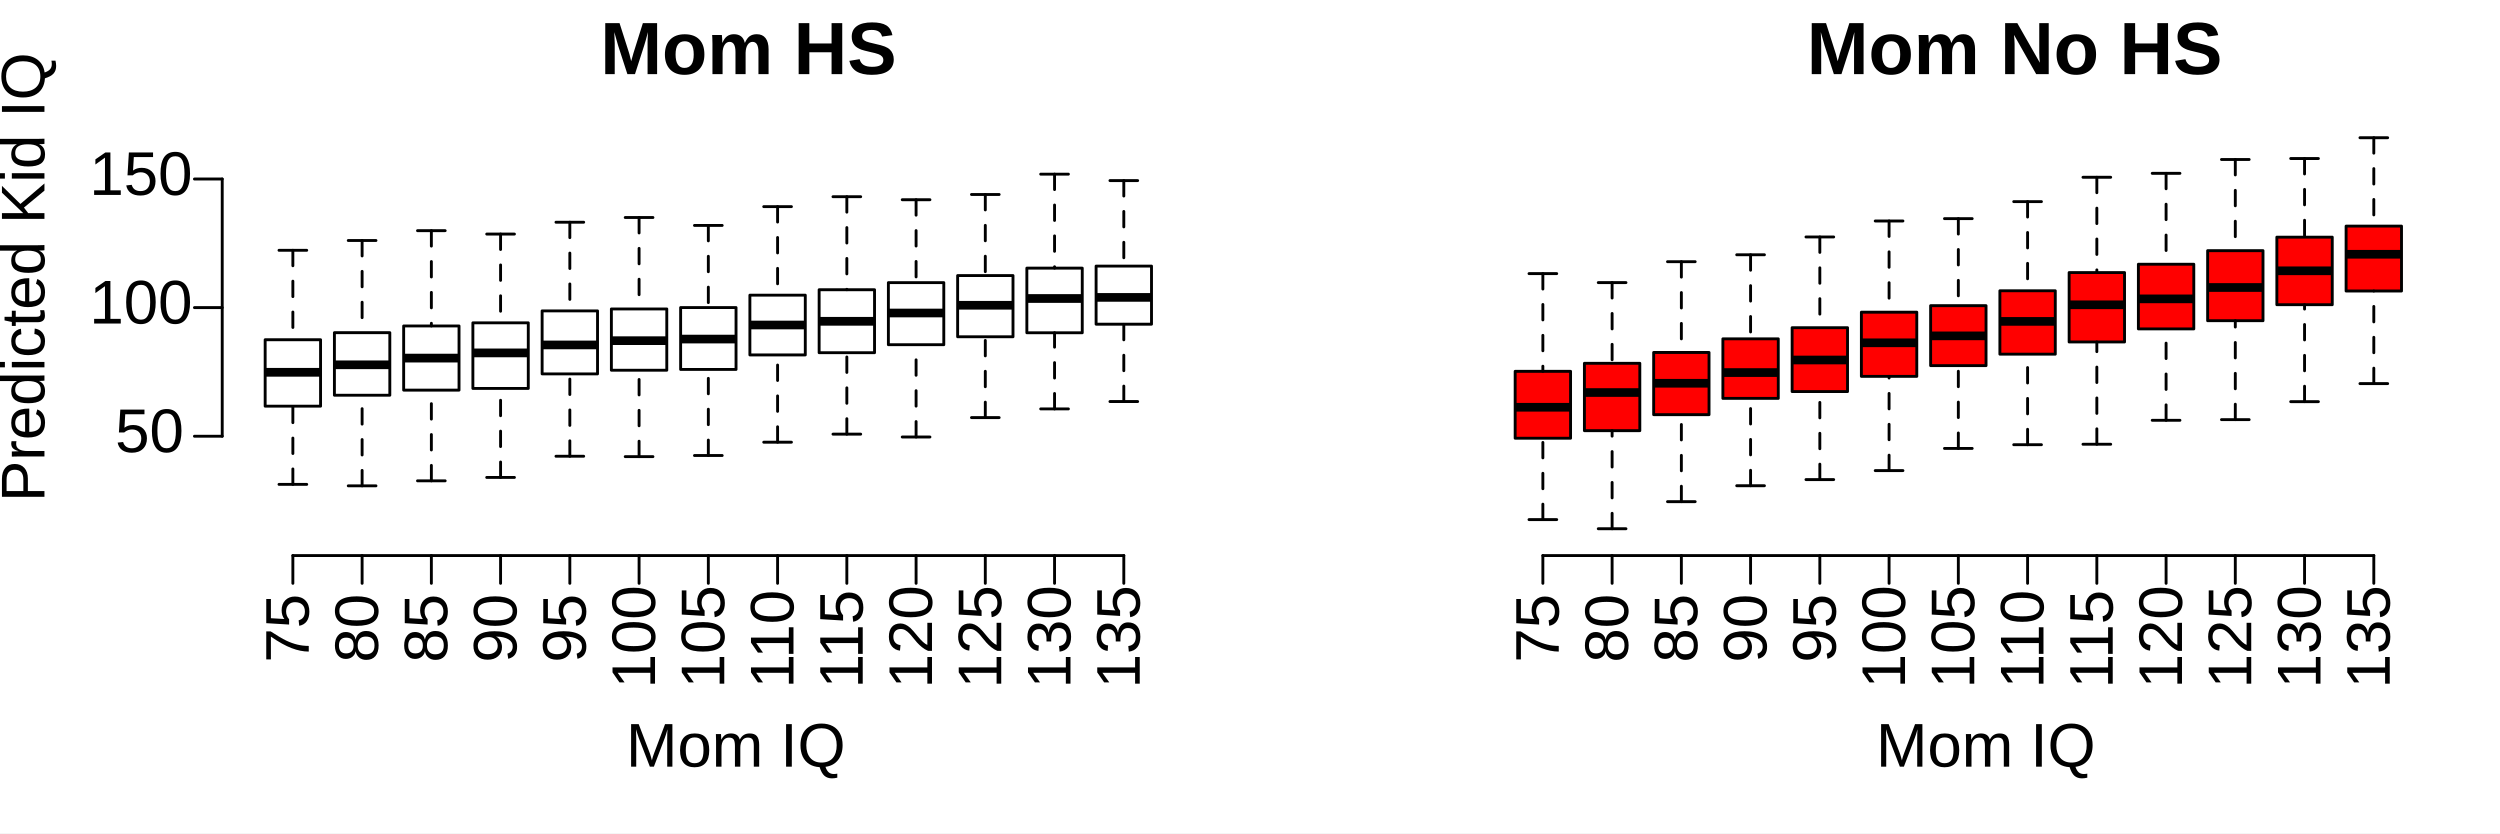
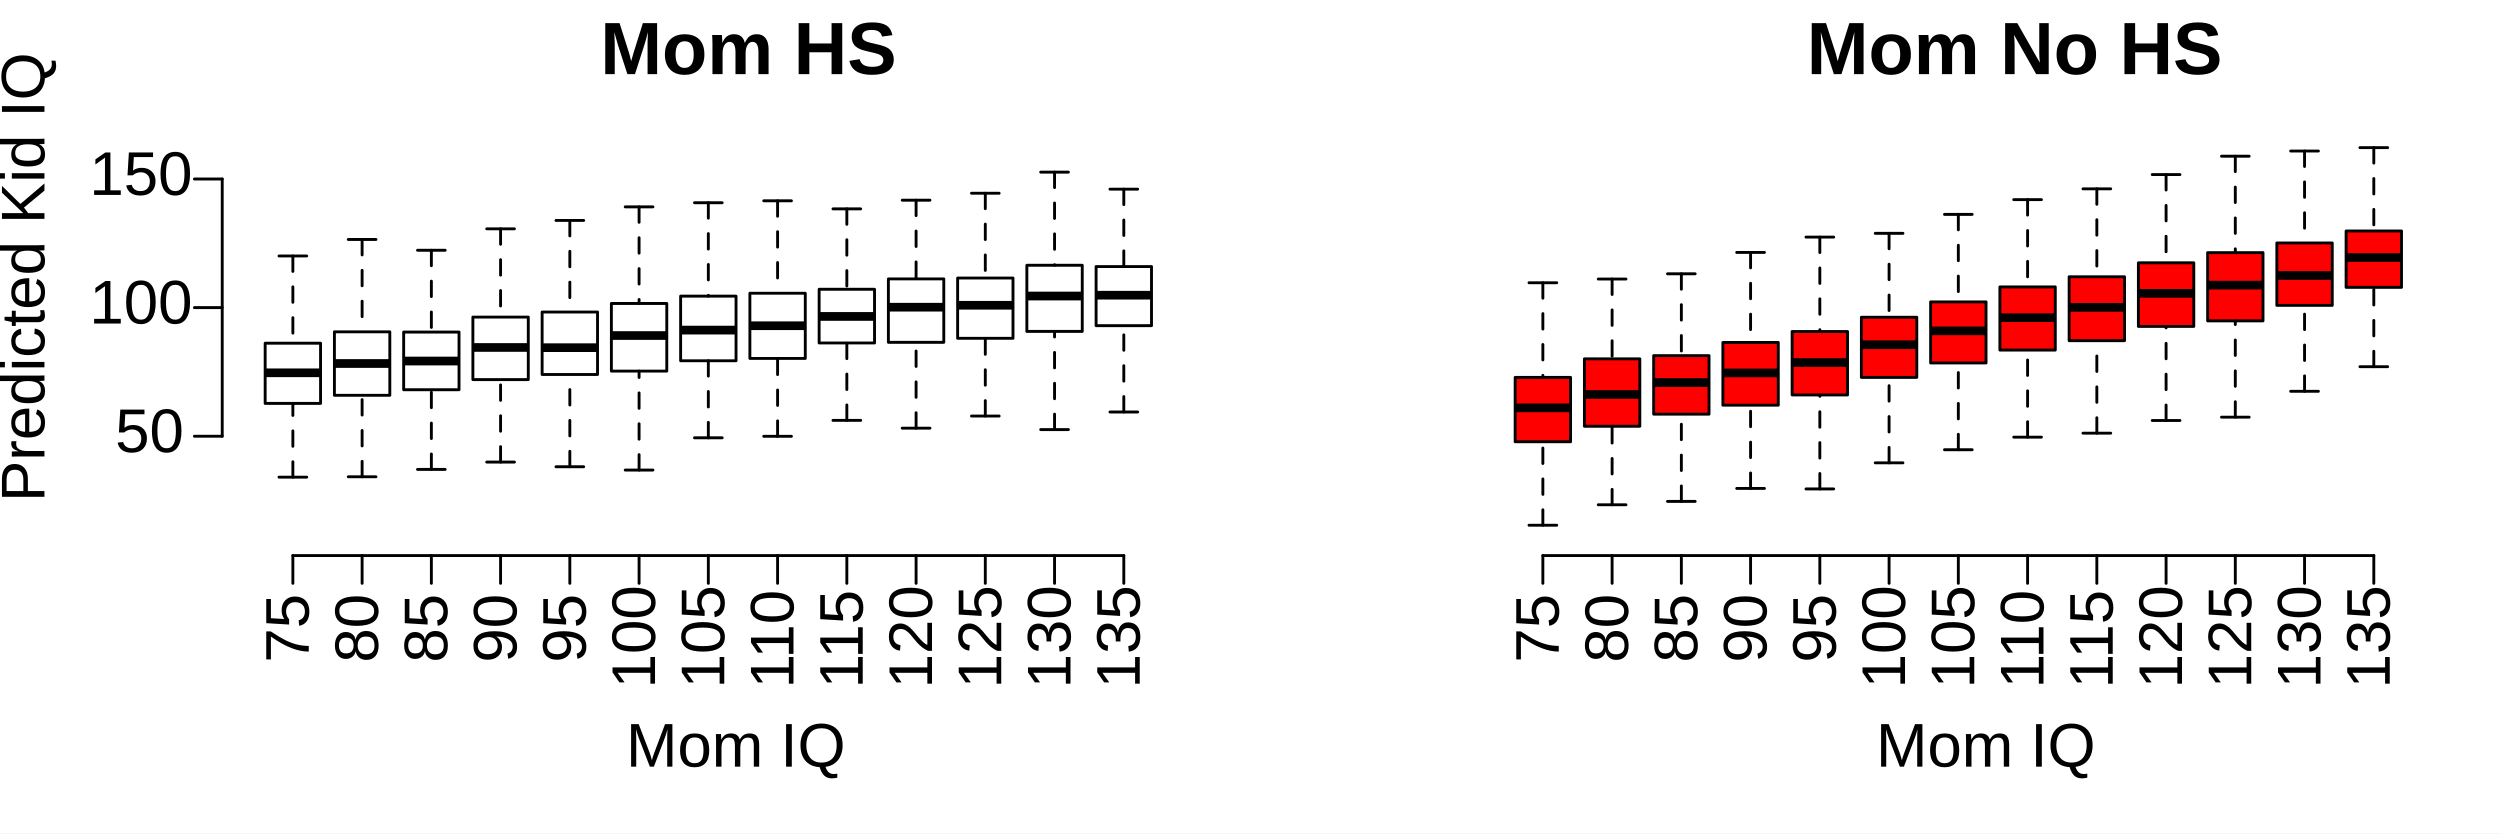
<svg xmlns="http://www.w3.org/2000/svg" viewBox="0 0 648.00 216.00">
  <defs>
    <style type="text/css">
    line, polyline, path, rect, circle {
      fill: none;
      stroke: #000000;
      stroke-linecap: round;
      stroke-linejoin: round;
      stroke-miterlimit: 10.00;
    }
  </style>
  </defs>
  <rect width="100%" height="100%" style="stroke: none; fill: #FFFFFF;" />
-   <line x1="68.73" y1="96.50" x2="83.09" y2="96.50" style="stroke-width: 2.25; stroke-linecap: butt;" />
-   <line x1="75.91" y1="125.55" x2="75.91" y2="105.28" style="stroke-width: 0.75; stroke-dasharray: 4,4;" />
-   <line x1="75.91" y1="64.88" x2="75.91" y2="88.06" style="stroke-width: 0.75; stroke-dasharray: 4,4;" />
-   <line x1="72.32" y1="125.55" x2="79.50" y2="125.55" style="stroke-width: 0.75;" />
-   <line x1="72.32" y1="64.88" x2="79.50" y2="64.88" style="stroke-width: 0.75;" />
-   <polyline points="68.73,105.28 83.09,105.28 83.09,88.06 68.73,88.06 68.73,105.28 " style="stroke-width: 0.75;" />
-   <line x1="86.68" y1="94.56" x2="101.04" y2="94.56" style="stroke-width: 2.25; stroke-linecap: butt;" />
-   <line x1="93.86" y1="125.93" x2="93.86" y2="102.44" style="stroke-width: 0.75; stroke-dasharray: 4,4;" />
-   <line x1="93.86" y1="62.34" x2="93.86" y2="86.23" style="stroke-width: 0.75; stroke-dasharray: 4,4;" />
-   <line x1="90.27" y1="125.93" x2="97.45" y2="125.93" style="stroke-width: 0.75;" />
-   <line x1="90.27" y1="62.34" x2="97.45" y2="62.34" style="stroke-width: 0.75;" />
-   <polyline points="86.68,102.44 101.04,102.44 101.04,86.23 86.68,86.23 86.68,102.44 " style="stroke-width: 0.75;" />
-   <line x1="104.63" y1="92.82" x2="118.98" y2="92.82" style="stroke-width: 2.25; stroke-linecap: butt;" />
-   <line x1="111.81" y1="124.63" x2="111.81" y2="101.12" style="stroke-width: 0.75; stroke-dasharray: 4,4;" />
-   <line x1="111.81" y1="59.79" x2="111.81" y2="84.49" style="stroke-width: 0.75; stroke-dasharray: 4,4;" />
-   <line x1="108.22" y1="124.63" x2="115.39" y2="124.63" style="stroke-width: 0.75;" />
-   <line x1="108.22" y1="59.79" x2="115.39" y2="59.79" style="stroke-width: 0.75;" />
-   <polyline points="104.63,101.12 118.98,101.12 118.98,84.49 104.63,84.49 104.63,101.12 " style="stroke-width: 0.75;" />
-   <line x1="122.57" y1="91.47" x2="136.93" y2="91.47" style="stroke-width: 2.25; stroke-linecap: butt;" />
-   <line x1="129.75" y1="123.75" x2="129.75" y2="100.68" style="stroke-width: 0.75; stroke-dasharray: 4,4;" />
-   <line x1="129.75" y1="60.67" x2="129.75" y2="83.68" style="stroke-width: 0.75; stroke-dasharray: 4,4;" />
-   <line x1="126.16" y1="123.75" x2="133.34" y2="123.75" style="stroke-width: 0.75;" />
-   <line x1="126.16" y1="60.67" x2="133.34" y2="60.67" style="stroke-width: 0.75;" />
-   <polyline points="122.57,100.68 136.93,100.68 136.93,83.68 122.57,83.68 122.57,100.68 " style="stroke-width: 0.75;" />
-   <line x1="140.52" y1="89.41" x2="154.88" y2="89.41" style="stroke-width: 2.25; stroke-linecap: butt;" />
-   <line x1="147.70" y1="118.26" x2="147.70" y2="96.91" style="stroke-width: 0.75; stroke-dasharray: 4,4;" />
-   <line x1="147.70" y1="57.60" x2="147.70" y2="80.58" style="stroke-width: 0.75; stroke-dasharray: 4,4;" />
-   <line x1="144.11" y1="118.26" x2="151.29" y2="118.26" style="stroke-width: 0.75;" />
-   <line x1="144.11" y1="57.60" x2="151.29" y2="57.60" style="stroke-width: 0.75;" />
-   <polyline points="140.52,96.91 154.88,96.91 154.88,80.58 140.52,80.58 140.52,96.91 " style="stroke-width: 0.75;" />
-   <line x1="158.47" y1="88.30" x2="172.83" y2="88.30" style="stroke-width: 2.25; stroke-linecap: butt;" />
-   <line x1="165.65" y1="118.36" x2="165.65" y2="95.96" style="stroke-width: 0.75; stroke-dasharray: 4,4;" />
-   <line x1="165.65" y1="56.38" x2="165.65" y2="80.08" style="stroke-width: 0.75; stroke-dasharray: 4,4;" />
-   <line x1="162.06" y1="118.36" x2="169.24" y2="118.36" style="stroke-width: 0.75;" />
-   <line x1="162.06" y1="56.38" x2="169.24" y2="56.38" style="stroke-width: 0.75;" />
-   <polyline points="158.47,95.96 172.83,95.96 172.83,80.08 158.47,80.08 158.47,95.96 " style="stroke-width: 0.75;" />
-   <line x1="176.42" y1="87.88" x2="190.78" y2="87.88" style="stroke-width: 2.25; stroke-linecap: butt;" />
-   <line x1="183.60" y1="118.07" x2="183.60" y2="95.76" style="stroke-width: 0.75; stroke-dasharray: 4,4;" />
-   <line x1="183.60" y1="58.43" x2="183.60" y2="79.72" style="stroke-width: 0.75; stroke-dasharray: 4,4;" />
-   <line x1="180.01" y1="118.07" x2="187.19" y2="118.07" style="stroke-width: 0.75;" />
-   <line x1="180.01" y1="58.43" x2="187.19" y2="58.43" style="stroke-width: 0.75;" />
-   <polyline points="176.42,95.76 190.78,95.76 190.78,79.72 176.42,79.72 176.42,95.76 " style="stroke-width: 0.75;" />
-   <line x1="194.37" y1="84.24" x2="208.73" y2="84.24" style="stroke-width: 2.25; stroke-linecap: butt;" />
-   <line x1="201.55" y1="114.62" x2="201.55" y2="92.00" style="stroke-width: 0.75; stroke-dasharray: 4,4;" />
-   <line x1="201.55" y1="53.56" x2="201.55" y2="76.51" style="stroke-width: 0.75; stroke-dasharray: 4,4;" />
-   <line x1="197.96" y1="114.62" x2="205.14" y2="114.62" style="stroke-width: 0.75;" />
-   <line x1="197.96" y1="53.56" x2="205.14" y2="53.56" style="stroke-width: 0.75;" />
-   <polyline points="194.37,92.00 208.73,92.00 208.73,76.51 194.37,76.51 194.37,92.00 " style="stroke-width: 0.75;" />
-   <line x1="212.32" y1="83.28" x2="226.68" y2="83.28" style="stroke-width: 2.25; stroke-linecap: butt;" />
-   <line x1="219.50" y1="112.53" x2="219.50" y2="91.42" style="stroke-width: 0.75; stroke-dasharray: 4,4;" />
-   <line x1="219.50" y1="50.99" x2="219.50" y2="75.10" style="stroke-width: 0.75; stroke-dasharray: 4,4;" />
-   <line x1="215.91" y1="112.53" x2="223.09" y2="112.53" style="stroke-width: 0.75;" />
-   <line x1="215.91" y1="50.99" x2="223.09" y2="50.99" style="stroke-width: 0.75;" />
-   <polyline points="212.32,91.42 226.68,91.42 226.68,75.10 212.32,75.10 212.32,91.42 " style="stroke-width: 0.75;" />
-   <line x1="230.27" y1="81.13" x2="244.63" y2="81.13" style="stroke-width: 2.25; stroke-linecap: butt;" />
-   <line x1="237.45" y1="113.27" x2="237.45" y2="89.35" style="stroke-width: 0.75; stroke-dasharray: 4,4;" />
-   <line x1="237.45" y1="51.77" x2="237.45" y2="73.26" style="stroke-width: 0.75; stroke-dasharray: 4,4;" />
-   <line x1="233.86" y1="113.27" x2="241.04" y2="113.27" style="stroke-width: 0.75;" />
-   <line x1="233.86" y1="51.77" x2="241.04" y2="51.77" style="stroke-width: 0.75;" />
-   <polyline points="230.27,89.35 244.63,89.35 244.63,73.26 230.27,73.26 230.27,89.35 " style="stroke-width: 0.75;" />
-   <line x1="248.22" y1="79.12" x2="262.57" y2="79.12" style="stroke-width: 2.25; stroke-linecap: butt;" />
-   <line x1="255.39" y1="108.24" x2="255.39" y2="87.29" style="stroke-width: 0.75; stroke-dasharray: 4,4;" />
-   <line x1="255.39" y1="50.41" x2="255.39" y2="71.43" style="stroke-width: 0.75; stroke-dasharray: 4,4;" />
-   <line x1="251.81" y1="108.24" x2="258.98" y2="108.24" style="stroke-width: 0.75;" />
-   <line x1="251.81" y1="50.41" x2="258.98" y2="50.41" style="stroke-width: 0.75;" />
-   <polyline points="248.22,87.29 262.57,87.29 262.57,71.43 248.22,71.43 248.22,87.29 " style="stroke-width: 0.75;" />
-   <line x1="266.16" y1="77.37" x2="280.52" y2="77.37" style="stroke-width: 2.25; stroke-linecap: butt;" />
-   <line x1="273.34" y1="105.99" x2="273.34" y2="86.25" style="stroke-width: 0.75; stroke-dasharray: 4,4;" />
-   <line x1="273.34" y1="45.14" x2="273.34" y2="69.50" style="stroke-width: 0.75; stroke-dasharray: 4,4;" />
-   <line x1="269.75" y1="105.99" x2="276.93" y2="105.99" style="stroke-width: 0.75;" />
-   <line x1="269.75" y1="45.14" x2="276.93" y2="45.14" style="stroke-width: 0.75;" />
-   <polyline points="266.16,86.25 280.52,86.25 280.52,69.50 266.16,69.50 266.16,86.25 " style="stroke-width: 0.75;" />
-   <line x1="284.11" y1="77.08" x2="298.47" y2="77.08" style="stroke-width: 2.25; stroke-linecap: butt;" />
-   <line x1="291.29" y1="104.08" x2="291.29" y2="84.03" style="stroke-width: 0.75; stroke-dasharray: 4,4;" />
-   <line x1="291.29" y1="46.81" x2="291.29" y2="68.97" style="stroke-width: 0.75; stroke-dasharray: 4,4;" />
-   <line x1="287.70" y1="104.08" x2="294.88" y2="104.08" style="stroke-width: 0.75;" />
-   <line x1="287.70" y1="46.81" x2="294.88" y2="46.81" style="stroke-width: 0.75;" />
-   <polyline points="284.11,84.03 298.47,84.03 298.47,68.97 284.11,68.97 284.11,84.03 " style="stroke-width: 0.75;" />
+   <line x1="68.73" y1="96.63" x2="83.09" y2="96.63" style="stroke-width: 2.25; stroke-linecap: butt;" />
+   <line x1="75.91" y1="123.68" x2="75.91" y2="104.56" style="stroke-width: 0.75; stroke-dasharray: 4,4;" />
+   <line x1="75.91" y1="66.35" x2="75.91" y2="88.96" style="stroke-width: 0.75; stroke-dasharray: 4,4;" />
+   <line x1="72.32" y1="123.68" x2="79.50" y2="123.68" style="stroke-width: 0.75;" />
+   <line x1="72.32" y1="66.35" x2="79.50" y2="66.35" style="stroke-width: 0.75;" />
+   <polyline points="68.73,104.56 83.09,104.56 83.09,88.96 68.73,88.96 68.73,104.56 " style="stroke-width: 0.75;" />
+   <line x1="86.68" y1="94.22" x2="101.04" y2="94.22" style="stroke-width: 2.25; stroke-linecap: butt;" />
+   <line x1="93.86" y1="123.58" x2="93.86" y2="102.46" style="stroke-width: 0.75; stroke-dasharray: 4,4;" />
+   <line x1="93.86" y1="62.07" x2="93.86" y2="86.01" style="stroke-width: 0.75; stroke-dasharray: 4,4;" />
+   <line x1="90.27" y1="123.58" x2="97.45" y2="123.58" style="stroke-width: 0.75;" />
+   <line x1="90.27" y1="62.07" x2="97.45" y2="62.07" style="stroke-width: 0.75;" />
+   <polyline points="86.68,102.46 101.04,102.46 101.04,86.01 86.68,86.01 86.68,102.46 " style="stroke-width: 0.75;" />
+   <line x1="104.63" y1="93.58" x2="118.98" y2="93.58" style="stroke-width: 2.25; stroke-linecap: butt;" />
+   <line x1="111.81" y1="121.67" x2="111.81" y2="101.02" style="stroke-width: 0.75; stroke-dasharray: 4,4;" />
+   <line x1="111.81" y1="64.87" x2="111.81" y2="86.07" style="stroke-width: 0.75; stroke-dasharray: 4,4;" />
+   <line x1="108.22" y1="121.67" x2="115.39" y2="121.67" style="stroke-width: 0.75;" />
+   <line x1="108.22" y1="64.87" x2="115.39" y2="64.87" style="stroke-width: 0.75;" />
+   <polyline points="104.63,101.02 118.98,101.02 118.98,86.07 104.63,86.07 104.63,101.02 " style="stroke-width: 0.75;" />
+   <line x1="122.57" y1="90.06" x2="136.93" y2="90.06" style="stroke-width: 2.25; stroke-linecap: butt;" />
+   <line x1="129.75" y1="119.77" x2="129.75" y2="98.39" style="stroke-width: 0.75; stroke-dasharray: 4,4;" />
+   <line x1="129.75" y1="59.31" x2="129.75" y2="82.19" style="stroke-width: 0.75; stroke-dasharray: 4,4;" />
+   <line x1="126.16" y1="119.77" x2="133.34" y2="119.77" style="stroke-width: 0.75;" />
+   <line x1="126.16" y1="59.31" x2="133.34" y2="59.31" style="stroke-width: 0.75;" />
+   <polyline points="122.57,98.39 136.93,98.39 136.93,82.19 122.57,82.19 122.57,98.39 " style="stroke-width: 0.75;" />
+   <line x1="140.52" y1="90.12" x2="154.88" y2="90.12" style="stroke-width: 2.25; stroke-linecap: butt;" />
+   <line x1="147.70" y1="120.98" x2="147.70" y2="97.07" style="stroke-width: 0.75; stroke-dasharray: 4,4;" />
+   <line x1="147.70" y1="57.14" x2="147.70" y2="80.88" style="stroke-width: 0.75; stroke-dasharray: 4,4;" />
+   <line x1="144.11" y1="120.98" x2="151.29" y2="120.98" style="stroke-width: 0.75;" />
+   <line x1="144.11" y1="57.14" x2="151.29" y2="57.14" style="stroke-width: 0.75;" />
+   <polyline points="140.52,97.07 154.88,97.07 154.88,80.88 140.52,80.88 140.52,97.07 " style="stroke-width: 0.75;" />
+   <line x1="158.47" y1="86.97" x2="172.83" y2="86.97" style="stroke-width: 2.25; stroke-linecap: butt;" />
+   <line x1="165.65" y1="121.84" x2="165.65" y2="96.19" style="stroke-width: 0.75; stroke-dasharray: 4,4;" />
+   <line x1="165.65" y1="53.62" x2="165.65" y2="78.66" style="stroke-width: 0.75; stroke-dasharray: 4,4;" />
+   <line x1="162.06" y1="121.84" x2="169.24" y2="121.84" style="stroke-width: 0.75;" />
+   <line x1="162.06" y1="53.62" x2="169.24" y2="53.62" style="stroke-width: 0.75;" />
+   <polyline points="158.47,96.19 172.83,96.19 172.83,78.66 158.47,78.66 158.47,96.19 " style="stroke-width: 0.75;" />
+   <line x1="176.42" y1="85.56" x2="190.78" y2="85.56" style="stroke-width: 2.25; stroke-linecap: butt;" />
+   <line x1="183.60" y1="113.48" x2="183.60" y2="93.51" style="stroke-width: 0.75; stroke-dasharray: 4,4;" />
+   <line x1="183.60" y1="52.55" x2="183.60" y2="76.76" style="stroke-width: 0.75; stroke-dasharray: 4,4;" />
+   <line x1="180.01" y1="113.48" x2="187.19" y2="113.48" style="stroke-width: 0.75;" />
+   <line x1="180.01" y1="52.55" x2="187.19" y2="52.55" style="stroke-width: 0.75;" />
+   <polyline points="176.42,93.51 190.78,93.51 190.78,76.76 176.42,76.76 176.42,93.51 " style="stroke-width: 0.75;" />
+   <line x1="194.37" y1="84.43" x2="208.73" y2="84.43" style="stroke-width: 2.25; stroke-linecap: butt;" />
+   <line x1="201.55" y1="113.09" x2="201.55" y2="92.91" style="stroke-width: 0.75; stroke-dasharray: 4,4;" />
+   <line x1="201.55" y1="52.05" x2="201.55" y2="76.01" style="stroke-width: 0.75; stroke-dasharray: 4,4;" />
+   <line x1="197.96" y1="113.09" x2="205.14" y2="113.09" style="stroke-width: 0.75;" />
+   <line x1="197.96" y1="52.05" x2="205.14" y2="52.05" style="stroke-width: 0.75;" />
+   <polyline points="194.37,92.91 208.73,92.91 208.73,76.01 194.37,76.01 194.37,92.91 " style="stroke-width: 0.75;" />
+   <line x1="212.32" y1="82.02" x2="226.68" y2="82.02" style="stroke-width: 2.25; stroke-linecap: butt;" />
+   <line x1="219.50" y1="108.96" x2="219.50" y2="88.90" style="stroke-width: 0.75; stroke-dasharray: 4,4;" />
+   <line x1="219.50" y1="54.14" x2="219.50" y2="74.98" style="stroke-width: 0.75; stroke-dasharray: 4,4;" />
+   <line x1="215.91" y1="108.96" x2="223.09" y2="108.96" style="stroke-width: 0.75;" />
+   <line x1="215.91" y1="54.14" x2="223.09" y2="54.14" style="stroke-width: 0.75;" />
+   <polyline points="212.32,88.90 226.68,88.90 226.68,74.98 212.32,74.98 212.32,88.90 " style="stroke-width: 0.75;" />
+   <line x1="230.27" y1="79.63" x2="244.63" y2="79.63" style="stroke-width: 2.25; stroke-linecap: butt;" />
+   <line x1="237.45" y1="110.98" x2="237.45" y2="88.73" style="stroke-width: 0.75; stroke-dasharray: 4,4;" />
+   <line x1="237.45" y1="51.89" x2="237.45" y2="72.29" style="stroke-width: 0.75; stroke-dasharray: 4,4;" />
+   <line x1="233.86" y1="110.98" x2="241.04" y2="110.98" style="stroke-width: 0.75;" />
+   <line x1="233.86" y1="51.89" x2="241.04" y2="51.89" style="stroke-width: 0.75;" />
+   <polyline points="230.27,88.73 244.63,88.73 244.63,72.29 230.27,72.29 230.27,88.73 " style="stroke-width: 0.75;" />
+   <line x1="248.22" y1="79.13" x2="262.57" y2="79.13" style="stroke-width: 2.25; stroke-linecap: butt;" />
+   <line x1="255.39" y1="107.84" x2="255.39" y2="87.69" style="stroke-width: 0.75; stroke-dasharray: 4,4;" />
+   <line x1="255.39" y1="50.09" x2="255.39" y2="72.07" style="stroke-width: 0.75; stroke-dasharray: 4,4;" />
+   <line x1="251.81" y1="107.84" x2="258.98" y2="107.84" style="stroke-width: 0.75;" />
+   <line x1="251.81" y1="50.09" x2="258.98" y2="50.09" style="stroke-width: 0.75;" />
+   <polyline points="248.22,87.69 262.57,87.69 262.57,72.07 248.22,72.07 248.22,87.69 " style="stroke-width: 0.75;" />
+   <line x1="266.16" y1="76.73" x2="280.52" y2="76.73" style="stroke-width: 2.25; stroke-linecap: butt;" />
+   <line x1="273.34" y1="111.35" x2="273.34" y2="85.90" style="stroke-width: 0.75; stroke-dasharray: 4,4;" />
+   <line x1="273.34" y1="44.62" x2="273.34" y2="68.76" style="stroke-width: 0.75; stroke-dasharray: 4,4;" />
+   <line x1="269.75" y1="111.35" x2="276.93" y2="111.35" style="stroke-width: 0.75;" />
+   <line x1="269.75" y1="44.62" x2="276.93" y2="44.62" style="stroke-width: 0.75;" />
+   <polyline points="266.16,85.90 280.52,85.90 280.52,68.76 266.16,68.76 266.16,85.90 " style="stroke-width: 0.75;" />
+   <line x1="284.11" y1="76.51" x2="298.47" y2="76.51" style="stroke-width: 2.25; stroke-linecap: butt;" />
+   <line x1="291.29" y1="106.79" x2="291.29" y2="84.41" style="stroke-width: 0.75; stroke-dasharray: 4,4;" />
+   <line x1="291.29" y1="49.03" x2="291.29" y2="69.09" style="stroke-width: 0.75; stroke-dasharray: 4,4;" />
+   <line x1="287.70" y1="106.79" x2="294.88" y2="106.79" style="stroke-width: 0.75;" />
+   <line x1="287.70" y1="49.03" x2="294.88" y2="49.03" style="stroke-width: 0.75;" />
+   <polyline points="284.11,84.41 298.47,84.41 298.47,69.09 284.11,69.09 284.11,84.41 " style="stroke-width: 0.75;" />
  <text x="155.60" y="19.21" style="font-size: 14.40pt; font-weight: bold; font-family: Arial;">Mom HS</text>
  <text x="162.27" y="198.72" style="font-size: 12.00pt; font-family: Arial;">Mom IQ</text>
  <text transform="translate(11.52,130.09) rotate(-90)" style="font-size: 12.00pt; font-family: Arial;">Predicted Kid IQ</text>
  <line x1="75.91" y1="144.00" x2="291.29" y2="144.00" style="stroke-width: 0.75;" />
  <line x1="75.91" y1="144.00" x2="75.91" y2="151.20" style="stroke-width: 0.75;" />
  <line x1="93.86" y1="144.00" x2="93.86" y2="151.20" style="stroke-width: 0.75;" />
  <line x1="111.81" y1="144.00" x2="111.81" y2="151.20" style="stroke-width: 0.75;" />
  <line x1="129.75" y1="144.00" x2="129.75" y2="151.20" style="stroke-width: 0.75;" />
  <line x1="147.70" y1="144.00" x2="147.70" y2="151.20" style="stroke-width: 0.75;" />
  <line x1="165.65" y1="144.00" x2="165.65" y2="151.20" style="stroke-width: 0.75;" />
  <line x1="183.60" y1="144.00" x2="183.60" y2="151.20" style="stroke-width: 0.75;" />
  <line x1="201.55" y1="144.00" x2="201.55" y2="151.20" style="stroke-width: 0.75;" />
  <line x1="219.50" y1="144.00" x2="219.50" y2="151.20" style="stroke-width: 0.75;" />
  <line x1="237.45" y1="144.00" x2="237.45" y2="151.20" style="stroke-width: 0.75;" />
  <line x1="255.39" y1="144.00" x2="255.39" y2="151.20" style="stroke-width: 0.75;" />
  <line x1="273.34" y1="144.00" x2="273.34" y2="151.20" style="stroke-width: 0.75;" />
  <line x1="291.29" y1="144.00" x2="291.29" y2="151.20" style="stroke-width: 0.75;" />
  <text transform="translate(80.03,171.75) rotate(-90)" style="font-size: 12.00pt; font-family: Arial;">75</text>
  <text transform="translate(97.98,171.75) rotate(-90)" style="font-size: 12.00pt; font-family: Arial;">80</text>
  <text transform="translate(115.93,171.75) rotate(-90)" style="font-size: 12.00pt; font-family: Arial;">85</text>
  <text transform="translate(133.88,171.75) rotate(-90)" style="font-size: 12.00pt; font-family: Arial;">90</text>
  <text transform="translate(151.83,171.75) rotate(-90)" style="font-size: 12.00pt; font-family: Arial;">95</text>
  <text transform="translate(169.78,178.42) rotate(-90)" style="font-size: 12.00pt; font-family: Arial;">100</text>
  <text transform="translate(187.73,178.42) rotate(-90)" style="font-size: 12.00pt; font-family: Arial;">105</text>
  <text transform="translate(205.67,178.42) rotate(-90)" style="font-size: 12.00pt; font-family: Arial;">110</text>
  <text transform="translate(223.62,178.42) rotate(-90)" style="font-size: 12.00pt; font-family: Arial;">115</text>
  <text transform="translate(241.57,178.42) rotate(-90)" style="font-size: 12.00pt; font-family: Arial;">120</text>
  <text transform="translate(259.52,178.42) rotate(-90)" style="font-size: 12.00pt; font-family: Arial;">125</text>
  <text transform="translate(277.47,178.42) rotate(-90)" style="font-size: 12.00pt; font-family: Arial;">130</text>
  <text transform="translate(295.42,178.42) rotate(-90)" style="font-size: 12.00pt; font-family: Arial;">135</text>
  <line x1="57.60" y1="113.07" x2="57.60" y2="46.40" style="stroke-width: 0.75;" />
  <line x1="57.60" y1="113.07" x2="50.40" y2="113.07" style="stroke-width: 0.75;" />
  <line x1="57.60" y1="79.73" x2="50.40" y2="79.73" style="stroke-width: 0.75;" />
  <line x1="57.60" y1="46.40" x2="50.40" y2="46.40" style="stroke-width: 0.75;" />
  <text x="29.85" y="117.19" style="font-size: 12.00pt; font-family: Arial;">50</text>
  <text x="23.18" y="83.86" style="font-size: 12.00pt; font-family: Arial;">100</text>
  <text x="23.18" y="50.53" style="font-size: 12.00pt; font-family: Arial;">150</text>
-   <polyline points="392.73,113.59 407.09,113.59 407.09,96.25 392.73,96.25 " style="stroke-width: 0.75; stroke: none; fill: #FF0000;" />
-   <line x1="392.73" y1="105.57" x2="407.09" y2="105.57" style="stroke-width: 2.25; stroke-linecap: butt;" />
-   <line x1="399.91" y1="134.68" x2="399.91" y2="113.59" style="stroke-width: 0.75; stroke-dasharray: 4,4;" />
-   <line x1="399.91" y1="70.92" x2="399.91" y2="96.25" style="stroke-width: 0.75; stroke-dasharray: 4,4;" />
-   <line x1="396.32" y1="134.68" x2="403.50" y2="134.68" style="stroke-width: 0.75;" />
-   <line x1="396.32" y1="70.92" x2="403.50" y2="70.92" style="stroke-width: 0.75;" />
-   <polyline points="392.73,113.59 407.09,113.59 407.09,96.25 392.73,96.25 392.73,113.59 " style="stroke-width: 0.75;" />
-   <polyline points="410.68,111.63 425.04,111.63 425.04,94.17 410.68,94.17 " style="stroke-width: 0.75; stroke: none; fill: #FF0000;" />
-   <line x1="410.68" y1="101.74" x2="425.04" y2="101.74" style="stroke-width: 2.25; stroke-linecap: butt;" />
-   <line x1="417.86" y1="137.05" x2="417.86" y2="111.63" style="stroke-width: 0.75; stroke-dasharray: 4,4;" />
-   <line x1="417.86" y1="73.25" x2="417.86" y2="94.17" style="stroke-width: 0.75; stroke-dasharray: 4,4;" />
-   <line x1="414.27" y1="137.05" x2="421.45" y2="137.05" style="stroke-width: 0.75;" />
-   <line x1="414.27" y1="73.25" x2="421.45" y2="73.25" style="stroke-width: 0.75;" />
-   <polyline points="410.68,111.63 425.04,111.63 425.04,94.17 410.68,94.17 410.68,111.63 " style="stroke-width: 0.75;" />
-   <polyline points="428.63,107.48 442.98,107.48 442.98,91.36 428.63,91.36 " style="stroke-width: 0.75; stroke: none; fill: #FF0000;" />
-   <line x1="428.63" y1="99.35" x2="442.98" y2="99.35" style="stroke-width: 2.25; stroke-linecap: butt;" />
-   <line x1="435.81" y1="130.03" x2="435.81" y2="107.48" style="stroke-width: 0.75; stroke-dasharray: 4,4;" />
-   <line x1="435.81" y1="67.83" x2="435.81" y2="91.36" style="stroke-width: 0.75; stroke-dasharray: 4,4;" />
-   <line x1="432.22" y1="130.03" x2="439.39" y2="130.03" style="stroke-width: 0.75;" />
-   <line x1="432.22" y1="67.83" x2="439.39" y2="67.83" style="stroke-width: 0.75;" />
-   <polyline points="428.63,107.48 442.98,107.48 442.98,91.36 428.63,91.36 428.63,107.48 " style="stroke-width: 0.75;" />
-   <polyline points="446.57,103.26 460.93,103.26 460.93,87.83 446.57,87.83 " style="stroke-width: 0.75; stroke: none; fill: #FF0000;" />
-   <line x1="446.57" y1="96.57" x2="460.93" y2="96.57" style="stroke-width: 2.25; stroke-linecap: butt;" />
-   <line x1="453.75" y1="125.90" x2="453.75" y2="103.26" style="stroke-width: 0.75; stroke-dasharray: 4,4;" />
-   <line x1="453.75" y1="66.04" x2="453.75" y2="87.83" style="stroke-width: 0.75; stroke-dasharray: 4,4;" />
-   <line x1="450.16" y1="125.90" x2="457.34" y2="125.90" style="stroke-width: 0.75;" />
-   <line x1="450.16" y1="66.04" x2="457.34" y2="66.04" style="stroke-width: 0.75;" />
-   <polyline points="446.57,103.26 460.93,103.26 460.93,87.83 446.57,87.83 446.57,103.26 " style="stroke-width: 0.75;" />
-   <polyline points="464.52,101.49 478.88,101.49 478.88,84.94 464.52,84.94 " style="stroke-width: 0.75; stroke: none; fill: #FF0000;" />
-   <line x1="464.52" y1="93.31" x2="478.88" y2="93.31" style="stroke-width: 2.25; stroke-linecap: butt;" />
-   <line x1="471.70" y1="124.31" x2="471.70" y2="101.49" style="stroke-width: 0.75; stroke-dasharray: 4,4;" />
-   <line x1="471.70" y1="61.42" x2="471.70" y2="84.94" style="stroke-width: 0.75; stroke-dasharray: 4,4;" />
-   <line x1="468.11" y1="124.31" x2="475.29" y2="124.31" style="stroke-width: 0.75;" />
-   <line x1="468.11" y1="61.42" x2="475.29" y2="61.42" style="stroke-width: 0.75;" />
-   <polyline points="464.52,101.49 478.88,101.49 478.88,84.94 464.52,84.94 464.52,101.49 " style="stroke-width: 0.75;" />
-   <polyline points="482.47,97.55 496.83,97.55 496.83,80.92 482.47,80.92 " style="stroke-width: 0.75; stroke: none; fill: #FF0000;" />
-   <line x1="482.47" y1="88.85" x2="496.83" y2="88.85" style="stroke-width: 2.25; stroke-linecap: butt;" />
-   <line x1="489.65" y1="121.98" x2="489.65" y2="97.55" style="stroke-width: 0.75; stroke-dasharray: 4,4;" />
-   <line x1="489.65" y1="57.28" x2="489.65" y2="80.92" style="stroke-width: 0.75; stroke-dasharray: 4,4;" />
-   <line x1="486.06" y1="121.98" x2="493.24" y2="121.98" style="stroke-width: 0.75;" />
-   <line x1="486.06" y1="57.28" x2="493.24" y2="57.28" style="stroke-width: 0.75;" />
-   <polyline points="482.47,97.55 496.83,97.55 496.83,80.92 482.47,80.92 482.47,97.55 " style="stroke-width: 0.75;" />
-   <polyline points="500.42,94.77 514.78,94.77 514.78,79.23 500.42,79.23 " style="stroke-width: 0.75; stroke: none; fill: #FF0000;" />
-   <line x1="500.42" y1="87.05" x2="514.78" y2="87.05" style="stroke-width: 2.25; stroke-linecap: butt;" />
-   <line x1="507.60" y1="116.23" x2="507.60" y2="94.77" style="stroke-width: 0.75; stroke-dasharray: 4,4;" />
-   <line x1="507.60" y1="56.67" x2="507.60" y2="79.23" style="stroke-width: 0.75; stroke-dasharray: 4,4;" />
-   <line x1="504.01" y1="116.23" x2="511.19" y2="116.23" style="stroke-width: 0.75;" />
-   <line x1="504.01" y1="56.67" x2="511.19" y2="56.67" style="stroke-width: 0.75;" />
-   <polyline points="500.42,94.77 514.78,94.77 514.78,79.23 500.42,79.23 500.42,94.77 " style="stroke-width: 0.75;" />
-   <polyline points="518.37,91.80 532.73,91.80 532.73,75.37 518.37,75.37 " style="stroke-width: 0.75; stroke: none; fill: #FF0000;" />
-   <line x1="518.37" y1="83.30" x2="532.73" y2="83.30" style="stroke-width: 2.25; stroke-linecap: butt;" />
-   <line x1="525.55" y1="115.27" x2="525.55" y2="91.80" style="stroke-width: 0.75; stroke-dasharray: 4,4;" />
-   <line x1="525.55" y1="52.26" x2="525.55" y2="75.37" style="stroke-width: 0.75; stroke-dasharray: 4,4;" />
-   <line x1="521.96" y1="115.27" x2="529.14" y2="115.27" style="stroke-width: 0.75;" />
-   <line x1="521.96" y1="52.26" x2="529.14" y2="52.26" style="stroke-width: 0.75;" />
-   <polyline points="518.37,91.80 532.73,91.80 532.73,75.37 518.37,75.37 518.37,91.80 " style="stroke-width: 0.75;" />
-   <polyline points="536.32,88.64 550.68,88.64 550.68,70.65 536.32,70.65 " style="stroke-width: 0.75; stroke: none; fill: #FF0000;" />
-   <line x1="536.32" y1="79.00" x2="550.68" y2="79.00" style="stroke-width: 2.25; stroke-linecap: butt;" />
-   <line x1="543.50" y1="115.15" x2="543.50" y2="88.64" style="stroke-width: 0.75; stroke-dasharray: 4,4;" />
-   <line x1="543.50" y1="45.95" x2="543.50" y2="70.65" style="stroke-width: 0.75; stroke-dasharray: 4,4;" />
-   <line x1="539.91" y1="115.15" x2="547.09" y2="115.15" style="stroke-width: 0.75;" />
-   <line x1="539.91" y1="45.95" x2="547.09" y2="45.95" style="stroke-width: 0.75;" />
-   <polyline points="536.32,88.64 550.68,88.64 550.68,70.65 536.32,70.65 536.32,88.64 " style="stroke-width: 0.75;" />
-   <polyline points="554.27,85.25 568.63,85.25 568.63,68.49 554.27,68.49 " style="stroke-width: 0.75; stroke: none; fill: #FF0000;" />
-   <line x1="554.27" y1="77.46" x2="568.63" y2="77.46" style="stroke-width: 2.25; stroke-linecap: butt;" />
-   <line x1="561.45" y1="108.94" x2="561.45" y2="85.25" style="stroke-width: 0.75; stroke-dasharray: 4,4;" />
-   <line x1="561.45" y1="44.93" x2="561.45" y2="68.49" style="stroke-width: 0.75; stroke-dasharray: 4,4;" />
-   <line x1="557.86" y1="108.94" x2="565.04" y2="108.94" style="stroke-width: 0.75;" />
-   <line x1="557.86" y1="44.93" x2="565.04" y2="44.93" style="stroke-width: 0.75;" />
-   <polyline points="554.27,85.25 568.63,85.25 568.63,68.49 554.27,68.49 554.27,85.25 " style="stroke-width: 0.75;" />
-   <polyline points="572.22,83.13 586.57,83.13 586.57,64.97 572.22,64.97 " style="stroke-width: 0.75; stroke: none; fill: #FF0000;" />
-   <line x1="572.22" y1="74.52" x2="586.57" y2="74.52" style="stroke-width: 2.25; stroke-linecap: butt;" />
-   <line x1="579.39" y1="108.77" x2="579.39" y2="83.13" style="stroke-width: 0.75; stroke-dasharray: 4,4;" />
-   <line x1="579.39" y1="41.34" x2="579.39" y2="64.97" style="stroke-width: 0.75; stroke-dasharray: 4,4;" />
-   <line x1="575.81" y1="108.77" x2="582.98" y2="108.77" style="stroke-width: 0.75;" />
-   <line x1="575.81" y1="41.34" x2="582.98" y2="41.34" style="stroke-width: 0.75;" />
-   <polyline points="572.22,83.13 586.57,83.13 586.57,64.97 572.22,64.97 572.22,83.13 " style="stroke-width: 0.75;" />
-   <polyline points="590.16,78.98 604.52,78.98 604.52,61.47 590.16,61.47 " style="stroke-width: 0.75; stroke: none; fill: #FF0000;" />
-   <line x1="590.16" y1="70.19" x2="604.52" y2="70.19" style="stroke-width: 2.25; stroke-linecap: butt;" />
-   <line x1="597.34" y1="104.11" x2="597.34" y2="78.98" style="stroke-width: 0.75; stroke-dasharray: 4,4;" />
-   <line x1="597.34" y1="41.09" x2="597.34" y2="61.47" style="stroke-width: 0.75; stroke-dasharray: 4,4;" />
-   <line x1="593.75" y1="104.11" x2="600.93" y2="104.11" style="stroke-width: 0.75;" />
-   <line x1="593.75" y1="41.09" x2="600.93" y2="41.09" style="stroke-width: 0.75;" />
-   <polyline points="590.16,78.98 604.52,78.98 604.52,61.47 590.16,61.47 590.16,78.98 " style="stroke-width: 0.75;" />
-   <polyline points="608.11,75.43 622.47,75.43 622.47,58.61 608.11,58.61 " style="stroke-width: 0.75; stroke: none; fill: #FF0000;" />
-   <line x1="608.11" y1="65.91" x2="622.47" y2="65.91" style="stroke-width: 2.25; stroke-linecap: butt;" />
-   <line x1="615.29" y1="99.43" x2="615.29" y2="75.43" style="stroke-width: 0.75; stroke-dasharray: 4,4;" />
-   <line x1="615.29" y1="35.70" x2="615.29" y2="58.61" style="stroke-width: 0.75; stroke-dasharray: 4,4;" />
-   <line x1="611.70" y1="99.43" x2="618.88" y2="99.43" style="stroke-width: 0.75;" />
-   <line x1="611.70" y1="35.70" x2="618.88" y2="35.70" style="stroke-width: 0.75;" />
-   <polyline points="608.11,75.43 622.47,75.43 622.47,58.61 608.11,58.61 608.11,75.43 " style="stroke-width: 0.75;" />
+   <polyline points="392.73,114.51 407.09,114.51 407.09,97.82 392.73,97.82 " style="stroke-width: 0.75; stroke: none; fill: #FF0000;" />
+   <line x1="392.73" y1="105.71" x2="407.09" y2="105.71" style="stroke-width: 2.25; stroke-linecap: butt;" />
+   <line x1="399.91" y1="136.14" x2="399.91" y2="114.51" style="stroke-width: 0.75; stroke-dasharray: 4,4;" />
+   <line x1="399.91" y1="73.29" x2="399.91" y2="97.82" style="stroke-width: 0.75; stroke-dasharray: 4,4;" />
+   <line x1="396.32" y1="136.14" x2="403.50" y2="136.14" style="stroke-width: 0.75;" />
+   <line x1="396.32" y1="73.29" x2="403.50" y2="73.29" style="stroke-width: 0.75;" />
+   <polyline points="392.73,114.51 407.09,114.51 407.09,97.82 392.73,97.82 392.73,114.51 " style="stroke-width: 0.75;" />
+   <polyline points="410.68,110.49 425.04,110.49 425.04,93.01 410.68,93.01 " style="stroke-width: 0.75; stroke: none; fill: #FF0000;" />
+   <line x1="410.68" y1="102.25" x2="425.04" y2="102.25" style="stroke-width: 2.25; stroke-linecap: butt;" />
+   <line x1="417.86" y1="130.84" x2="417.86" y2="110.49" style="stroke-width: 0.75; stroke-dasharray: 4,4;" />
+   <line x1="417.86" y1="72.33" x2="417.86" y2="93.01" style="stroke-width: 0.75; stroke-dasharray: 4,4;" />
+   <line x1="414.27" y1="130.84" x2="421.45" y2="130.84" style="stroke-width: 0.75;" />
+   <line x1="414.27" y1="72.33" x2="421.45" y2="72.33" style="stroke-width: 0.75;" />
+   <polyline points="410.68,110.49 425.04,110.49 425.04,93.01 410.68,93.01 410.68,110.49 " style="stroke-width: 0.75;" />
+   <polyline points="428.63,107.35 442.98,107.35 442.98,92.18 428.63,92.18 " style="stroke-width: 0.75; stroke: none; fill: #FF0000;" />
+   <line x1="428.63" y1="99.16" x2="442.98" y2="99.16" style="stroke-width: 2.25; stroke-linecap: butt;" />
+   <line x1="435.81" y1="129.96" x2="435.81" y2="107.35" style="stroke-width: 0.75; stroke-dasharray: 4,4;" />
+   <line x1="435.81" y1="70.97" x2="435.81" y2="92.18" style="stroke-width: 0.75; stroke-dasharray: 4,4;" />
+   <line x1="432.22" y1="129.96" x2="439.39" y2="129.96" style="stroke-width: 0.75;" />
+   <line x1="432.22" y1="70.97" x2="439.39" y2="70.97" style="stroke-width: 0.75;" />
+   <polyline points="428.63,107.35 442.98,107.35 442.98,92.18 428.63,92.18 428.63,107.35 " style="stroke-width: 0.75;" />
+   <polyline points="446.57,105.02 460.93,105.02 460.93,88.77 446.57,88.77 " style="stroke-width: 0.75; stroke: none; fill: #FF0000;" />
+   <line x1="446.57" y1="96.67" x2="460.93" y2="96.67" style="stroke-width: 2.25; stroke-linecap: butt;" />
+   <line x1="453.75" y1="126.60" x2="453.75" y2="105.02" style="stroke-width: 0.75; stroke-dasharray: 4,4;" />
+   <line x1="453.75" y1="65.43" x2="453.75" y2="88.77" style="stroke-width: 0.75; stroke-dasharray: 4,4;" />
+   <line x1="450.16" y1="126.60" x2="457.34" y2="126.60" style="stroke-width: 0.75;" />
+   <line x1="450.16" y1="65.43" x2="457.34" y2="65.43" style="stroke-width: 0.75;" />
+   <polyline points="446.57,105.02 460.93,105.02 460.93,88.77 446.57,88.77 446.57,105.02 " style="stroke-width: 0.75;" />
+   <polyline points="464.52,102.37 478.88,102.37 478.88,85.93 464.52,85.93 " style="stroke-width: 0.75; stroke: none; fill: #FF0000;" />
+   <line x1="464.52" y1="93.97" x2="478.88" y2="93.97" style="stroke-width: 2.25; stroke-linecap: butt;" />
+   <line x1="471.70" y1="126.73" x2="471.70" y2="102.37" style="stroke-width: 0.75; stroke-dasharray: 4,4;" />
+   <line x1="471.70" y1="61.46" x2="471.70" y2="85.93" style="stroke-width: 0.75; stroke-dasharray: 4,4;" />
+   <line x1="468.11" y1="126.73" x2="475.29" y2="126.73" style="stroke-width: 0.75;" />
+   <line x1="468.11" y1="61.46" x2="475.29" y2="61.46" style="stroke-width: 0.75;" />
+   <polyline points="464.52,102.37 478.88,102.37 478.88,85.93 464.52,85.93 464.52,102.37 " style="stroke-width: 0.75;" />
+   <polyline points="482.47,97.82 496.83,97.82 496.83,82.23 482.47,82.23 " style="stroke-width: 0.75; stroke: none; fill: #FF0000;" />
+   <line x1="482.47" y1="89.36" x2="496.83" y2="89.36" style="stroke-width: 2.25; stroke-linecap: butt;" />
+   <line x1="489.65" y1="119.97" x2="489.65" y2="97.82" style="stroke-width: 0.75; stroke-dasharray: 4,4;" />
+   <line x1="489.65" y1="60.48" x2="489.65" y2="82.23" style="stroke-width: 0.75; stroke-dasharray: 4,4;" />
+   <line x1="486.06" y1="119.97" x2="493.24" y2="119.97" style="stroke-width: 0.75;" />
+   <line x1="486.06" y1="60.48" x2="493.24" y2="60.48" style="stroke-width: 0.75;" />
+   <polyline points="482.47,97.82 496.83,97.82 496.83,82.23 482.47,82.23 482.47,97.82 " style="stroke-width: 0.75;" />
+   <polyline points="500.42,94.08 514.78,94.08 514.78,78.25 500.42,78.25 " style="stroke-width: 0.75; stroke: none; fill: #FF0000;" />
+   <line x1="500.42" y1="85.76" x2="514.78" y2="85.76" style="stroke-width: 2.25; stroke-linecap: butt;" />
+   <line x1="507.60" y1="116.57" x2="507.60" y2="94.08" style="stroke-width: 0.75; stroke-dasharray: 4,4;" />
+   <line x1="507.60" y1="55.57" x2="507.60" y2="78.25" style="stroke-width: 0.75; stroke-dasharray: 4,4;" />
+   <line x1="504.01" y1="116.57" x2="511.19" y2="116.57" style="stroke-width: 0.75;" />
+   <line x1="504.01" y1="55.57" x2="511.19" y2="55.57" style="stroke-width: 0.75;" />
+   <polyline points="500.42,94.08 514.78,94.08 514.78,78.25 500.42,78.25 500.42,94.08 " style="stroke-width: 0.75;" />
+   <polyline points="518.37,90.74 532.73,90.74 532.73,74.37 518.37,74.37 " style="stroke-width: 0.75; stroke: none; fill: #FF0000;" />
+   <line x1="518.37" y1="82.34" x2="532.73" y2="82.34" style="stroke-width: 2.25; stroke-linecap: butt;" />
+   <line x1="525.55" y1="113.31" x2="525.55" y2="90.74" style="stroke-width: 0.75; stroke-dasharray: 4,4;" />
+   <line x1="525.55" y1="51.75" x2="525.55" y2="74.37" style="stroke-width: 0.75; stroke-dasharray: 4,4;" />
+   <line x1="521.96" y1="113.31" x2="529.14" y2="113.31" style="stroke-width: 0.75;" />
+   <line x1="521.96" y1="51.75" x2="529.14" y2="51.75" style="stroke-width: 0.75;" />
+   <polyline points="518.37,90.74 532.73,90.74 532.73,74.37 518.37,74.37 518.37,90.74 " style="stroke-width: 0.75;" />
+   <polyline points="536.32,88.30 550.68,88.30 550.68,71.74 536.32,71.74 " style="stroke-width: 0.75; stroke: none; fill: #FF0000;" />
+   <line x1="536.32" y1="79.66" x2="550.68" y2="79.66" style="stroke-width: 2.25; stroke-linecap: butt;" />
+   <line x1="543.50" y1="112.28" x2="543.50" y2="88.30" style="stroke-width: 0.75; stroke-dasharray: 4,4;" />
+   <line x1="543.50" y1="48.95" x2="543.50" y2="71.74" style="stroke-width: 0.75; stroke-dasharray: 4,4;" />
+   <line x1="539.91" y1="112.28" x2="547.09" y2="112.28" style="stroke-width: 0.75;" />
+   <line x1="539.91" y1="48.95" x2="547.09" y2="48.95" style="stroke-width: 0.75;" />
+   <polyline points="536.32,88.30 550.68,88.30 550.68,71.74 536.32,71.74 536.32,88.30 " style="stroke-width: 0.75;" />
+   <polyline points="554.27,84.61 568.63,84.61 568.63,68.12 554.27,68.12 " style="stroke-width: 0.75; stroke: none; fill: #FF0000;" />
+   <line x1="554.27" y1="76.03" x2="568.63" y2="76.03" style="stroke-width: 2.25; stroke-linecap: butt;" />
+   <line x1="561.45" y1="108.99" x2="561.45" y2="84.61" style="stroke-width: 0.75; stroke-dasharray: 4,4;" />
+   <line x1="561.45" y1="45.25" x2="561.45" y2="68.12" style="stroke-width: 0.75; stroke-dasharray: 4,4;" />
+   <line x1="557.86" y1="108.99" x2="565.04" y2="108.99" style="stroke-width: 0.75;" />
+   <line x1="557.86" y1="45.25" x2="565.04" y2="45.25" style="stroke-width: 0.75;" />
+   <polyline points="554.27,84.61 568.63,84.61 568.63,68.12 554.27,68.12 554.27,84.61 " style="stroke-width: 0.75;" />
+   <polyline points="572.22,83.17 586.57,83.17 586.57,65.48 572.22,65.48 " style="stroke-width: 0.75; stroke: none; fill: #FF0000;" />
+   <line x1="572.22" y1="73.90" x2="586.57" y2="73.90" style="stroke-width: 2.25; stroke-linecap: butt;" />
+   <line x1="579.39" y1="108.13" x2="579.39" y2="83.17" style="stroke-width: 0.75; stroke-dasharray: 4,4;" />
+   <line x1="579.39" y1="40.49" x2="579.39" y2="65.48" style="stroke-width: 0.75; stroke-dasharray: 4,4;" />
+   <line x1="575.81" y1="108.13" x2="582.98" y2="108.13" style="stroke-width: 0.75;" />
+   <line x1="575.81" y1="40.49" x2="582.98" y2="40.49" style="stroke-width: 0.75;" />
+   <polyline points="572.22,83.17 586.57,83.17 586.57,65.48 572.22,65.48 572.22,83.17 " style="stroke-width: 0.75;" />
+   <polyline points="590.16,79.15 604.52,79.15 604.52,62.98 590.16,62.98 " style="stroke-width: 0.75; stroke: none; fill: #FF0000;" />
+   <line x1="590.16" y1="71.40" x2="604.52" y2="71.40" style="stroke-width: 2.25; stroke-linecap: butt;" />
+   <line x1="597.34" y1="101.43" x2="597.34" y2="79.15" style="stroke-width: 0.75; stroke-dasharray: 4,4;" />
+   <line x1="597.34" y1="39.15" x2="597.34" y2="62.98" style="stroke-width: 0.75; stroke-dasharray: 4,4;" />
+   <line x1="593.75" y1="101.43" x2="600.93" y2="101.43" style="stroke-width: 0.75;" />
+   <line x1="593.75" y1="39.15" x2="600.93" y2="39.15" style="stroke-width: 0.75;" />
+   <polyline points="590.16,79.15 604.52,79.15 604.52,62.98 590.16,62.98 590.16,79.15 " style="stroke-width: 0.75;" />
+   <polyline points="608.11,74.48 622.47,74.48 622.47,59.87 608.11,59.87 " style="stroke-width: 0.75; stroke: none; fill: #FF0000;" />
+   <line x1="608.11" y1="66.75" x2="622.47" y2="66.75" style="stroke-width: 2.25; stroke-linecap: butt;" />
+   <line x1="615.29" y1="95.05" x2="615.29" y2="74.48" style="stroke-width: 0.75; stroke-dasharray: 4,4;" />
+   <line x1="615.29" y1="38.27" x2="615.29" y2="59.87" style="stroke-width: 0.75; stroke-dasharray: 4,4;" />
+   <line x1="611.70" y1="95.05" x2="618.88" y2="95.05" style="stroke-width: 0.75;" />
+   <line x1="611.70" y1="38.27" x2="618.88" y2="38.27" style="stroke-width: 0.75;" />
+   <polyline points="608.11,74.48 622.47,74.48 622.47,59.87 608.11,59.87 608.11,74.48 " style="stroke-width: 0.75;" />
  <text x="468.32" y="19.21" style="font-size: 14.40pt; font-weight: bold; font-family: Arial;">Mom No HS</text>
  <text x="486.27" y="198.72" style="font-size: 12.00pt; font-family: Arial;">Mom IQ</text>
  <line x1="399.91" y1="144.00" x2="615.29" y2="144.00" style="stroke-width: 0.75;" />
  <line x1="399.91" y1="144.00" x2="399.91" y2="151.20" style="stroke-width: 0.75;" />
  <line x1="417.86" y1="144.00" x2="417.86" y2="151.20" style="stroke-width: 0.75;" />
  <line x1="435.81" y1="144.00" x2="435.81" y2="151.20" style="stroke-width: 0.75;" />
  <line x1="453.75" y1="144.00" x2="453.75" y2="151.20" style="stroke-width: 0.75;" />
  <line x1="471.70" y1="144.00" x2="471.70" y2="151.20" style="stroke-width: 0.75;" />
  <line x1="489.65" y1="144.00" x2="489.65" y2="151.20" style="stroke-width: 0.75;" />
  <line x1="507.60" y1="144.00" x2="507.60" y2="151.20" style="stroke-width: 0.75;" />
  <line x1="525.55" y1="144.00" x2="525.55" y2="151.20" style="stroke-width: 0.75;" />
  <line x1="543.50" y1="144.00" x2="543.50" y2="151.20" style="stroke-width: 0.75;" />
  <line x1="561.45" y1="144.00" x2="561.45" y2="151.20" style="stroke-width: 0.75;" />
  <line x1="579.39" y1="144.00" x2="579.39" y2="151.20" style="stroke-width: 0.75;" />
  <line x1="597.34" y1="144.00" x2="597.34" y2="151.20" style="stroke-width: 0.75;" />
  <line x1="615.29" y1="144.00" x2="615.29" y2="151.20" style="stroke-width: 0.75;" />
  <text transform="translate(404.03,171.75) rotate(-90)" style="font-size: 12.00pt; font-family: Arial;">75</text>
  <text transform="translate(421.98,171.75) rotate(-90)" style="font-size: 12.00pt; font-family: Arial;">80</text>
  <text transform="translate(439.93,171.75) rotate(-90)" style="font-size: 12.00pt; font-family: Arial;">85</text>
  <text transform="translate(457.88,171.75) rotate(-90)" style="font-size: 12.00pt; font-family: Arial;">90</text>
  <text transform="translate(475.83,171.75) rotate(-90)" style="font-size: 12.00pt; font-family: Arial;">95</text>
  <text transform="translate(493.78,178.42) rotate(-90)" style="font-size: 12.00pt; font-family: Arial;">100</text>
  <text transform="translate(511.73,178.42) rotate(-90)" style="font-size: 12.00pt; font-family: Arial;">105</text>
  <text transform="translate(529.67,178.42) rotate(-90)" style="font-size: 12.00pt; font-family: Arial;">110</text>
  <text transform="translate(547.62,178.42) rotate(-90)" style="font-size: 12.00pt; font-family: Arial;">115</text>
  <text transform="translate(565.57,178.42) rotate(-90)" style="font-size: 12.00pt; font-family: Arial;">120</text>
  <text transform="translate(583.52,178.42) rotate(-90)" style="font-size: 12.00pt; font-family: Arial;">125</text>
  <text transform="translate(601.47,178.42) rotate(-90)" style="font-size: 12.00pt; font-family: Arial;">130</text>
  <text transform="translate(619.42,178.42) rotate(-90)" style="font-size: 12.00pt; font-family: Arial;">135</text>
</svg>
